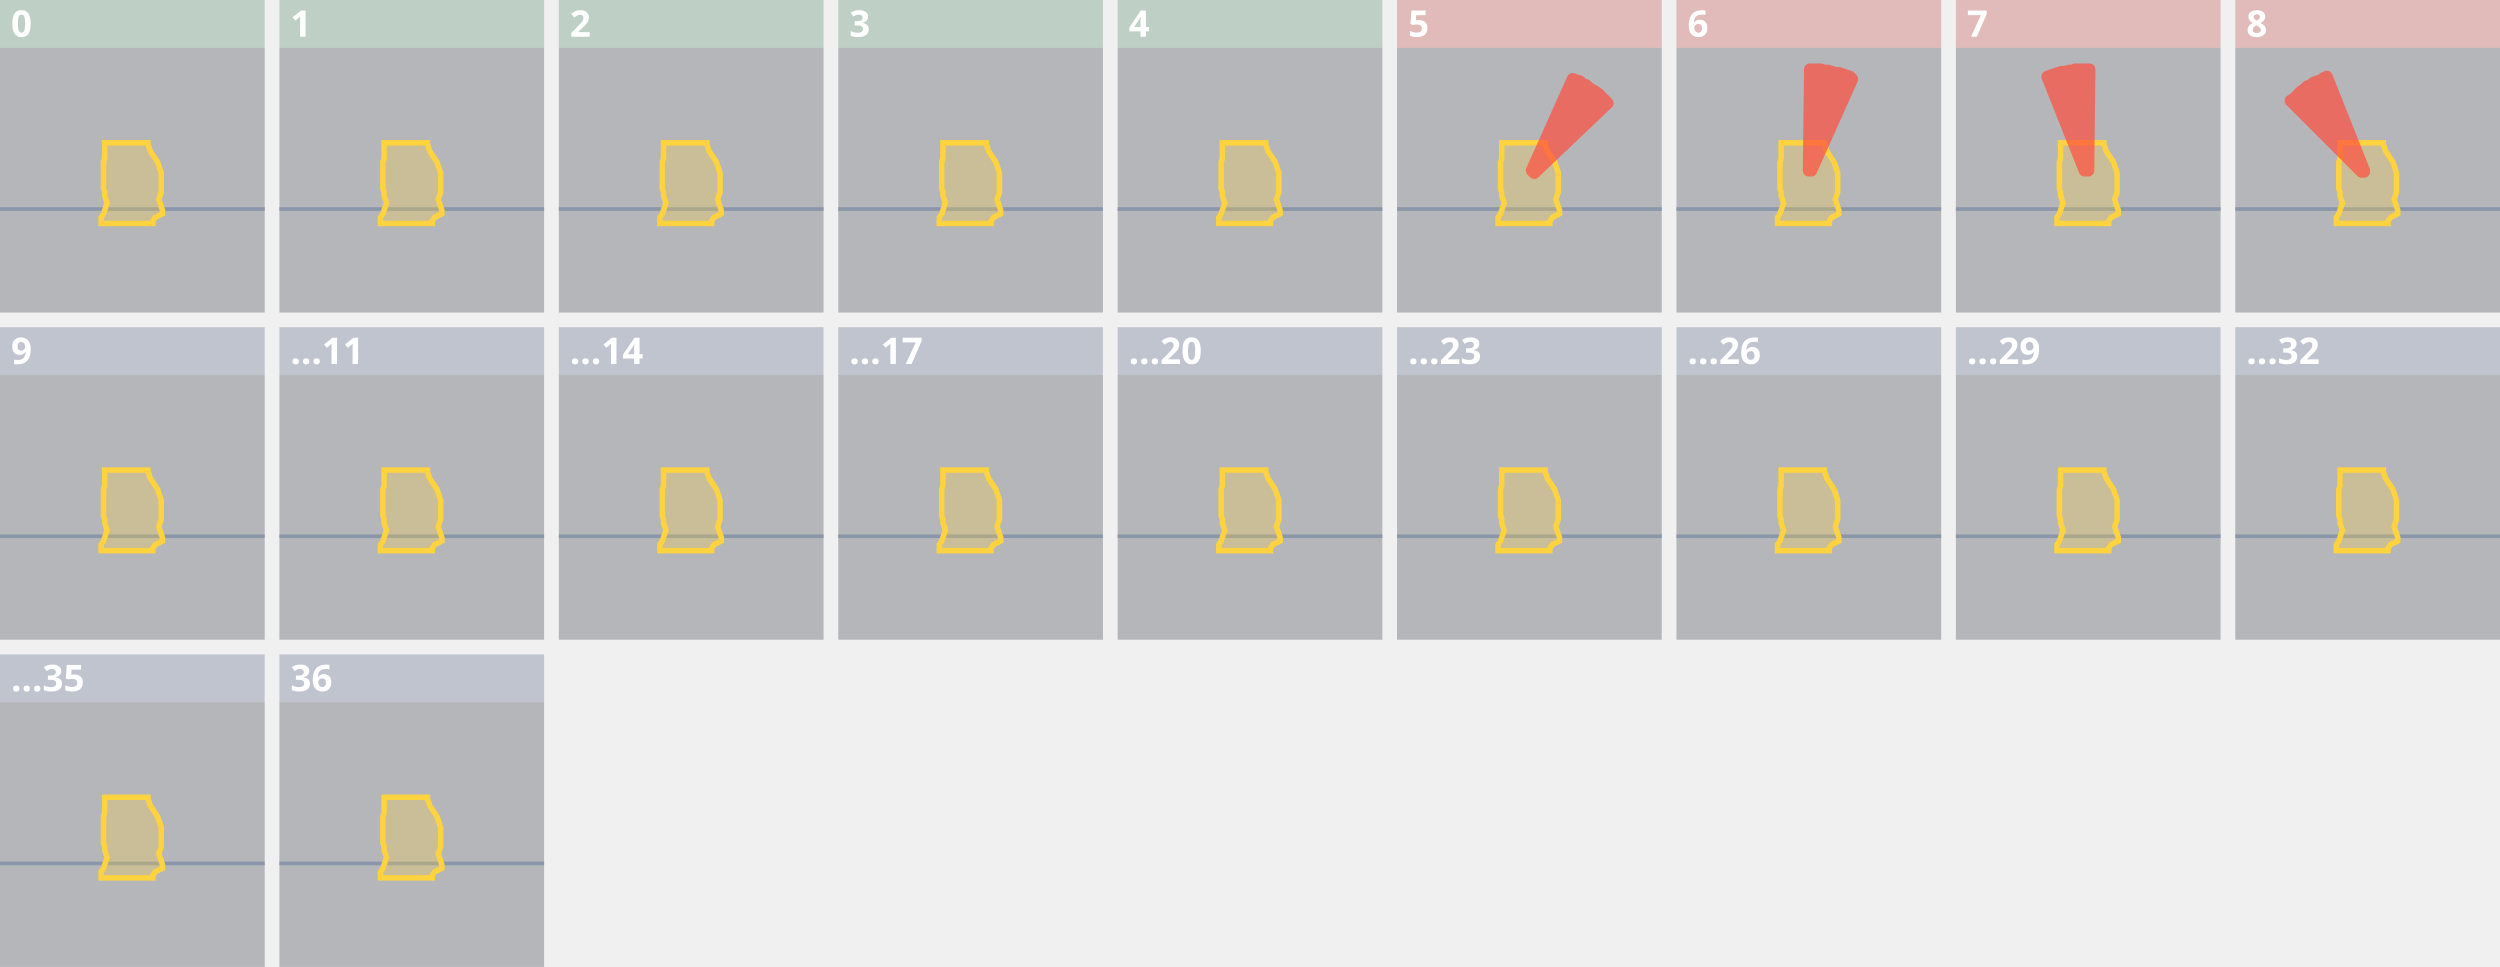
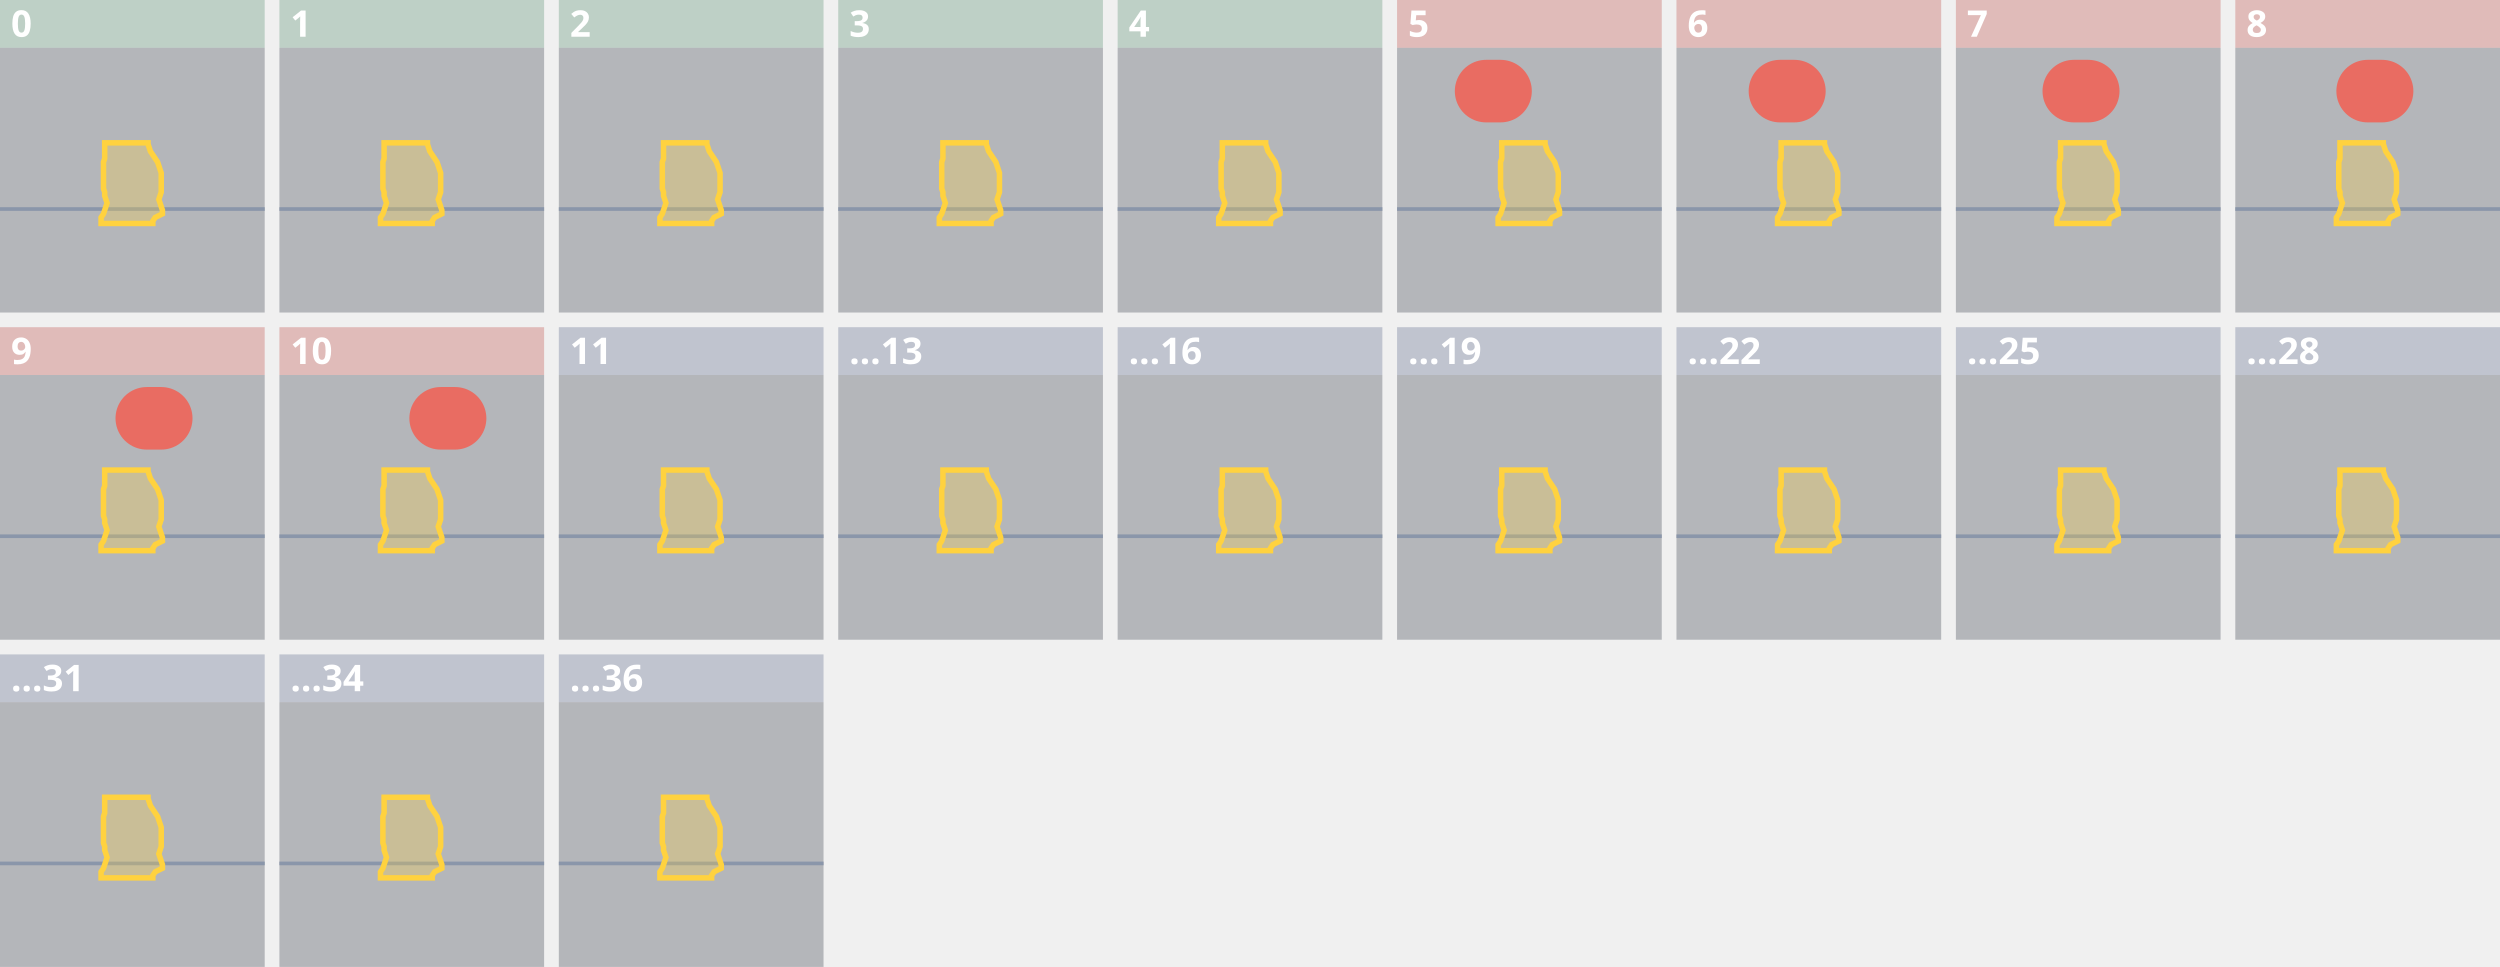
<svg xmlns="http://www.w3.org/2000/svg" viewBox="0 0 680 263" width="680" height="263">
  <style>text{font:bold 10px sans-serif;fill:#ffffff}.k{fill:#1b2230}.g{stroke:#8a96aa;stroke-width:3.06}use{stroke-width:4.58;fill-opacity:.28}.u{stroke:#ffd23f;fill:#ffd23f}.v{stroke:#4ade80;fill:#4ade80;fill-opacity:.6}.a{stroke:#e879f9;fill:#e879f9}.o{stroke:#22d3ee;fill:#22d3ee;fill-opacity:.5}.H{color:#ff4d3d;fill:#ff4d3d;opacity:.7}.G{color:#3b9cff;fill:#3b9cff;opacity:.75}.S{color:#ffa630;fill:#ffa630;opacity:.75}.T{color:#ffa630;fill:none;stroke:#ffa630;stroke-width:6.11;stroke-dasharray:12.2}.P{color:#c49bff;fill:none;stroke:#c49bff;stroke-width:3.06;stroke-dasharray:9.2}</style>
  <defs>
    <path id="b0" d="M13 -31L-23 -31L-23 -30L-23 -27L-23 -24L-23 -21L-23 -18L-24 -15L-24 -12L-24 -9L-24 -6L-24 -3L-24 0L-24 4L-24 7L-23 10L-23 13L-22 16L-21 19L-22 22L-23 25L-24 28L-26 31L-26 34L-26 36L17 36L17 34L19 31L25 28L25 25L24 22L23 19L22 16L23 13L24 10L24 7L24 4L24 0L24 -3L24 -6L23 -9L22 -12L21 -15L19 -18L17 -21L15 -24L14 -27L13 -30Z" />
    <rect id="K" x="-110" y="-110" width="220" height="220" class="k" />
    <rect id="Ls" width="72" height="13" fill="#3f7d5a" />
    <rect id="La" width="72" height="13" fill="#b8332b" />
    <rect id="Le" width="72" height="13" fill="#46557a" />
  </defs>
  <use href="#Ls" x="0" y="0" />
  <text x="3" y="10">0</text>
  <svg x="0" y="13" width="72" height="72" viewBox="-110 -110 220 220">
    <use href="#K" />
    <line x1="-110" y1="24" x2="110" y2="24" class="g" />
    <use href="#b0" class="u" />
  </svg>
  <use href="#Ls" x="76" y="0" />
  <text x="79" y="10">1</text>
  <svg x="76" y="13" width="72" height="72" viewBox="-110 -110 220 220">
    <use href="#K" />
    <line x1="-110" y1="24" x2="110" y2="24" class="g" />
    <use href="#b0" class="u" />
  </svg>
  <use href="#Ls" x="152" y="0" />
  <text x="155" y="10">2</text>
  <svg x="152" y="13" width="72" height="72" viewBox="-110 -110 220 220">
    <use href="#K" />
    <line x1="-110" y1="24" x2="110" y2="24" class="g" />
    <use href="#b0" class="u" />
  </svg>
  <use href="#Ls" x="228" y="0" />
  <text x="231" y="10">3</text>
  <svg x="228" y="13" width="72" height="72" viewBox="-110 -110 220 220">
    <use href="#K" />
    <line x1="-110" y1="24" x2="110" y2="24" class="g" />
    <use href="#b0" class="u" />
  </svg>
  <use href="#Ls" x="304" y="0" />
  <text x="307" y="10">4</text>
  <svg x="304" y="13" width="72" height="72" viewBox="-110 -110 220 220">
    <use href="#K" />
    <line x1="-110" y1="24" x2="110" y2="24" class="g" />
    <use href="#b0" class="u" />
  </svg>
  <use href="#La" x="380" y="0" />
  <text x="383" y="10">5</text>
  <svg x="380" y="13" width="72" height="72" viewBox="-110 -110 220 220">
    <use href="#K" />
    <line x1="-110" y1="24" x2="110" y2="24" class="g" />
    <use href="#b0" class="u" />
    <g class="H">
-       <path d="M36 -84L39 -83L42 -82L44 -80L47 -79L49 -77L52 -75L54 -74L57 -72L59 -70L61 -68L63 -66L65 -64L4 -6L4 -6L4 -7L4 -7L3 -7L3 -7L3 -7L3 -7L3 -7L3 -7L2 -8L2 -8L2 -8Z" stroke="currentColor" stroke-width="10" stroke-linejoin="round" />
+       <line x1="-36" y1="-74" x2="-24" y2="-74" stroke="currentColor" stroke-width="52" stroke-linecap="round" />
    </g>
  </svg>
  <use href="#La" x="456" y="0" />
  <text x="459" y="10">6</text>
  <svg x="456" y="13" width="72" height="72" viewBox="-110 -110 220 220">
    <use href="#K" />
    <line x1="-110" y1="24" x2="110" y2="24" class="g" />
    <use href="#b0" class="u" />
    <g class="H">
-       <path d="M1 -92L4 -92L7 -92L10 -92L13 -91L16 -91L19 -90L22 -89L25 -89L28 -88L31 -87L34 -86L36 -84L2 -8L2 -8L2 -8L1 -8L1 -8L1 -8L1 -8L1 -8L1 -8L0 -8L0 -8L0 -8L0 -8Z" stroke="currentColor" stroke-width="10" stroke-linejoin="round" />
+       <line x1="-24" y1="-74" x2="-12" y2="-74" stroke="currentColor" stroke-width="52" stroke-linecap="round" />
    </g>
  </svg>
  <use href="#La" x="532" y="0" />
  <text x="535" y="10">7</text>
  <svg x="532" y="13" width="72" height="72" viewBox="-110 -110 220 220">
    <use href="#K" />
    <line x1="-110" y1="24" x2="110" y2="24" class="g" />
    <use href="#b0" class="u" />
    <g class="H">
-       <path d="M-34 -86L-31 -87L-28 -88L-25 -89L-22 -90L-19 -90L-16 -91L-13 -91L-11 -92L-8 -92L-5 -92L-2 -92L1 -92L0 -8L0 -8L-1 -8L-1 -8L-1 -8L-1 -8L-1 -8L-2 -8L-2 -8L-2 -8L-2 -8L-2 -8L-3 -8Z" stroke="currentColor" stroke-width="10" stroke-linejoin="round" />
+       <line x1="-12" y1="-74" x2="0" y2="-74" stroke="currentColor" stroke-width="52" stroke-linecap="round" />
    </g>
  </svg>
  <use href="#La" x="608" y="0" />
  <text x="611" y="10">8</text>
  <svg x="608" y="13" width="72" height="72" viewBox="-110 -110 220 220">
    <use href="#K" />
    <line x1="-110" y1="24" x2="110" y2="24" class="g" />
    <use href="#b0" class="u" />
    <g class="H">
-       <path d="M-64 -66L-61 -68L-59 -70L-57 -72L-55 -74L-52 -76L-50 -78L-47 -79L-45 -81L-42 -82L-39 -83L-36 -85L-34 -86L-3 -8L-3 -8L-3 -8L-3 -8L-3 -7L-4 -7L-4 -7L-4 -7L-4 -7L-4 -7L-4 -7L-4 -7L-5 -7Z" stroke="currentColor" stroke-width="10" stroke-linejoin="round" />
+       <line x1="0" y1="-74" x2="12" y2="-74" stroke="currentColor" stroke-width="52" stroke-linecap="round" />
    </g>
  </svg>
-   <use href="#Le" x="0" y="89" />
+   <use href="#La" x="0" y="89" />
  <text x="3" y="99">9</text>
  <svg x="0" y="102" width="72" height="72" viewBox="-110 -110 220 220">
    <use href="#K" />
    <line x1="-110" y1="24" x2="110" y2="24" class="g" />
    <use href="#b0" class="u" />
+     <g class="H">
+       <line x1="12" y1="-74" x2="24" y2="-74" stroke="currentColor" stroke-width="52" stroke-linecap="round" />
+     </g>
  </svg>
-   <use href="#Le" x="76" y="89" />
-   <text x="79" y="99">…11</text>
+   <use href="#La" x="76" y="89" />
+   <text x="79" y="99">10</text>
  <svg x="76" y="102" width="72" height="72" viewBox="-110 -110 220 220">
    <use href="#K" />
    <line x1="-110" y1="24" x2="110" y2="24" class="g" />
    <use href="#b0" class="u" />
+     <g class="H">
+       <line x1="24" y1="-74" x2="36" y2="-74" stroke="currentColor" stroke-width="52" stroke-linecap="round" />
+     </g>
  </svg>
  <use href="#Le" x="152" y="89" />
-   <text x="155" y="99">…14</text>
+   <text x="155" y="99">11</text>
  <svg x="152" y="102" width="72" height="72" viewBox="-110 -110 220 220">
    <use href="#K" />
    <line x1="-110" y1="24" x2="110" y2="24" class="g" />
    <use href="#b0" class="u" />
  </svg>
  <use href="#Le" x="228" y="89" />
-   <text x="231" y="99">…17</text>
+   <text x="231" y="99">…13</text>
  <svg x="228" y="102" width="72" height="72" viewBox="-110 -110 220 220">
    <use href="#K" />
    <line x1="-110" y1="24" x2="110" y2="24" class="g" />
    <use href="#b0" class="u" />
  </svg>
  <use href="#Le" x="304" y="89" />
-   <text x="307" y="99">…20</text>
+   <text x="307" y="99">…16</text>
  <svg x="304" y="102" width="72" height="72" viewBox="-110 -110 220 220">
    <use href="#K" />
    <line x1="-110" y1="24" x2="110" y2="24" class="g" />
    <use href="#b0" class="u" />
  </svg>
  <use href="#Le" x="380" y="89" />
-   <text x="383" y="99">…23</text>
+   <text x="383" y="99">…19</text>
  <svg x="380" y="102" width="72" height="72" viewBox="-110 -110 220 220">
    <use href="#K" />
    <line x1="-110" y1="24" x2="110" y2="24" class="g" />
    <use href="#b0" class="u" />
  </svg>
  <use href="#Le" x="456" y="89" />
-   <text x="459" y="99">…26</text>
+   <text x="459" y="99">…22</text>
  <svg x="456" y="102" width="72" height="72" viewBox="-110 -110 220 220">
    <use href="#K" />
    <line x1="-110" y1="24" x2="110" y2="24" class="g" />
    <use href="#b0" class="u" />
  </svg>
  <use href="#Le" x="532" y="89" />
-   <text x="535" y="99">…29</text>
+   <text x="535" y="99">…25</text>
  <svg x="532" y="102" width="72" height="72" viewBox="-110 -110 220 220">
    <use href="#K" />
    <line x1="-110" y1="24" x2="110" y2="24" class="g" />
    <use href="#b0" class="u" />
  </svg>
  <use href="#Le" x="608" y="89" />
-   <text x="611" y="99">…32</text>
+   <text x="611" y="99">…28</text>
  <svg x="608" y="102" width="72" height="72" viewBox="-110 -110 220 220">
    <use href="#K" />
    <line x1="-110" y1="24" x2="110" y2="24" class="g" />
    <use href="#b0" class="u" />
  </svg>
  <use href="#Le" x="0" y="178" />
-   <text x="3" y="188">…35</text>
+   <text x="3" y="188">…31</text>
  <svg x="0" y="191" width="72" height="72" viewBox="-110 -110 220 220">
    <use href="#K" />
    <line x1="-110" y1="24" x2="110" y2="24" class="g" />
    <use href="#b0" class="u" />
  </svg>
  <use href="#Le" x="76" y="178" />
-   <text x="79" y="188">36</text>
+   <text x="79" y="188">…34</text>
  <svg x="76" y="191" width="72" height="72" viewBox="-110 -110 220 220">
    <use href="#K" />
    <line x1="-110" y1="24" x2="110" y2="24" class="g" />
    <use href="#b0" class="u" />
  </svg>
+   <use href="#Le" x="152" y="178" />
+   <text x="155" y="188">…36</text>
+   <svg x="152" y="191" width="72" height="72" viewBox="-110 -110 220 220">
+     <use href="#K" />
+     <line x1="-110" y1="24" x2="110" y2="24" class="g" />
+     <use href="#b0" class="u" />
+   </svg>
</svg>
